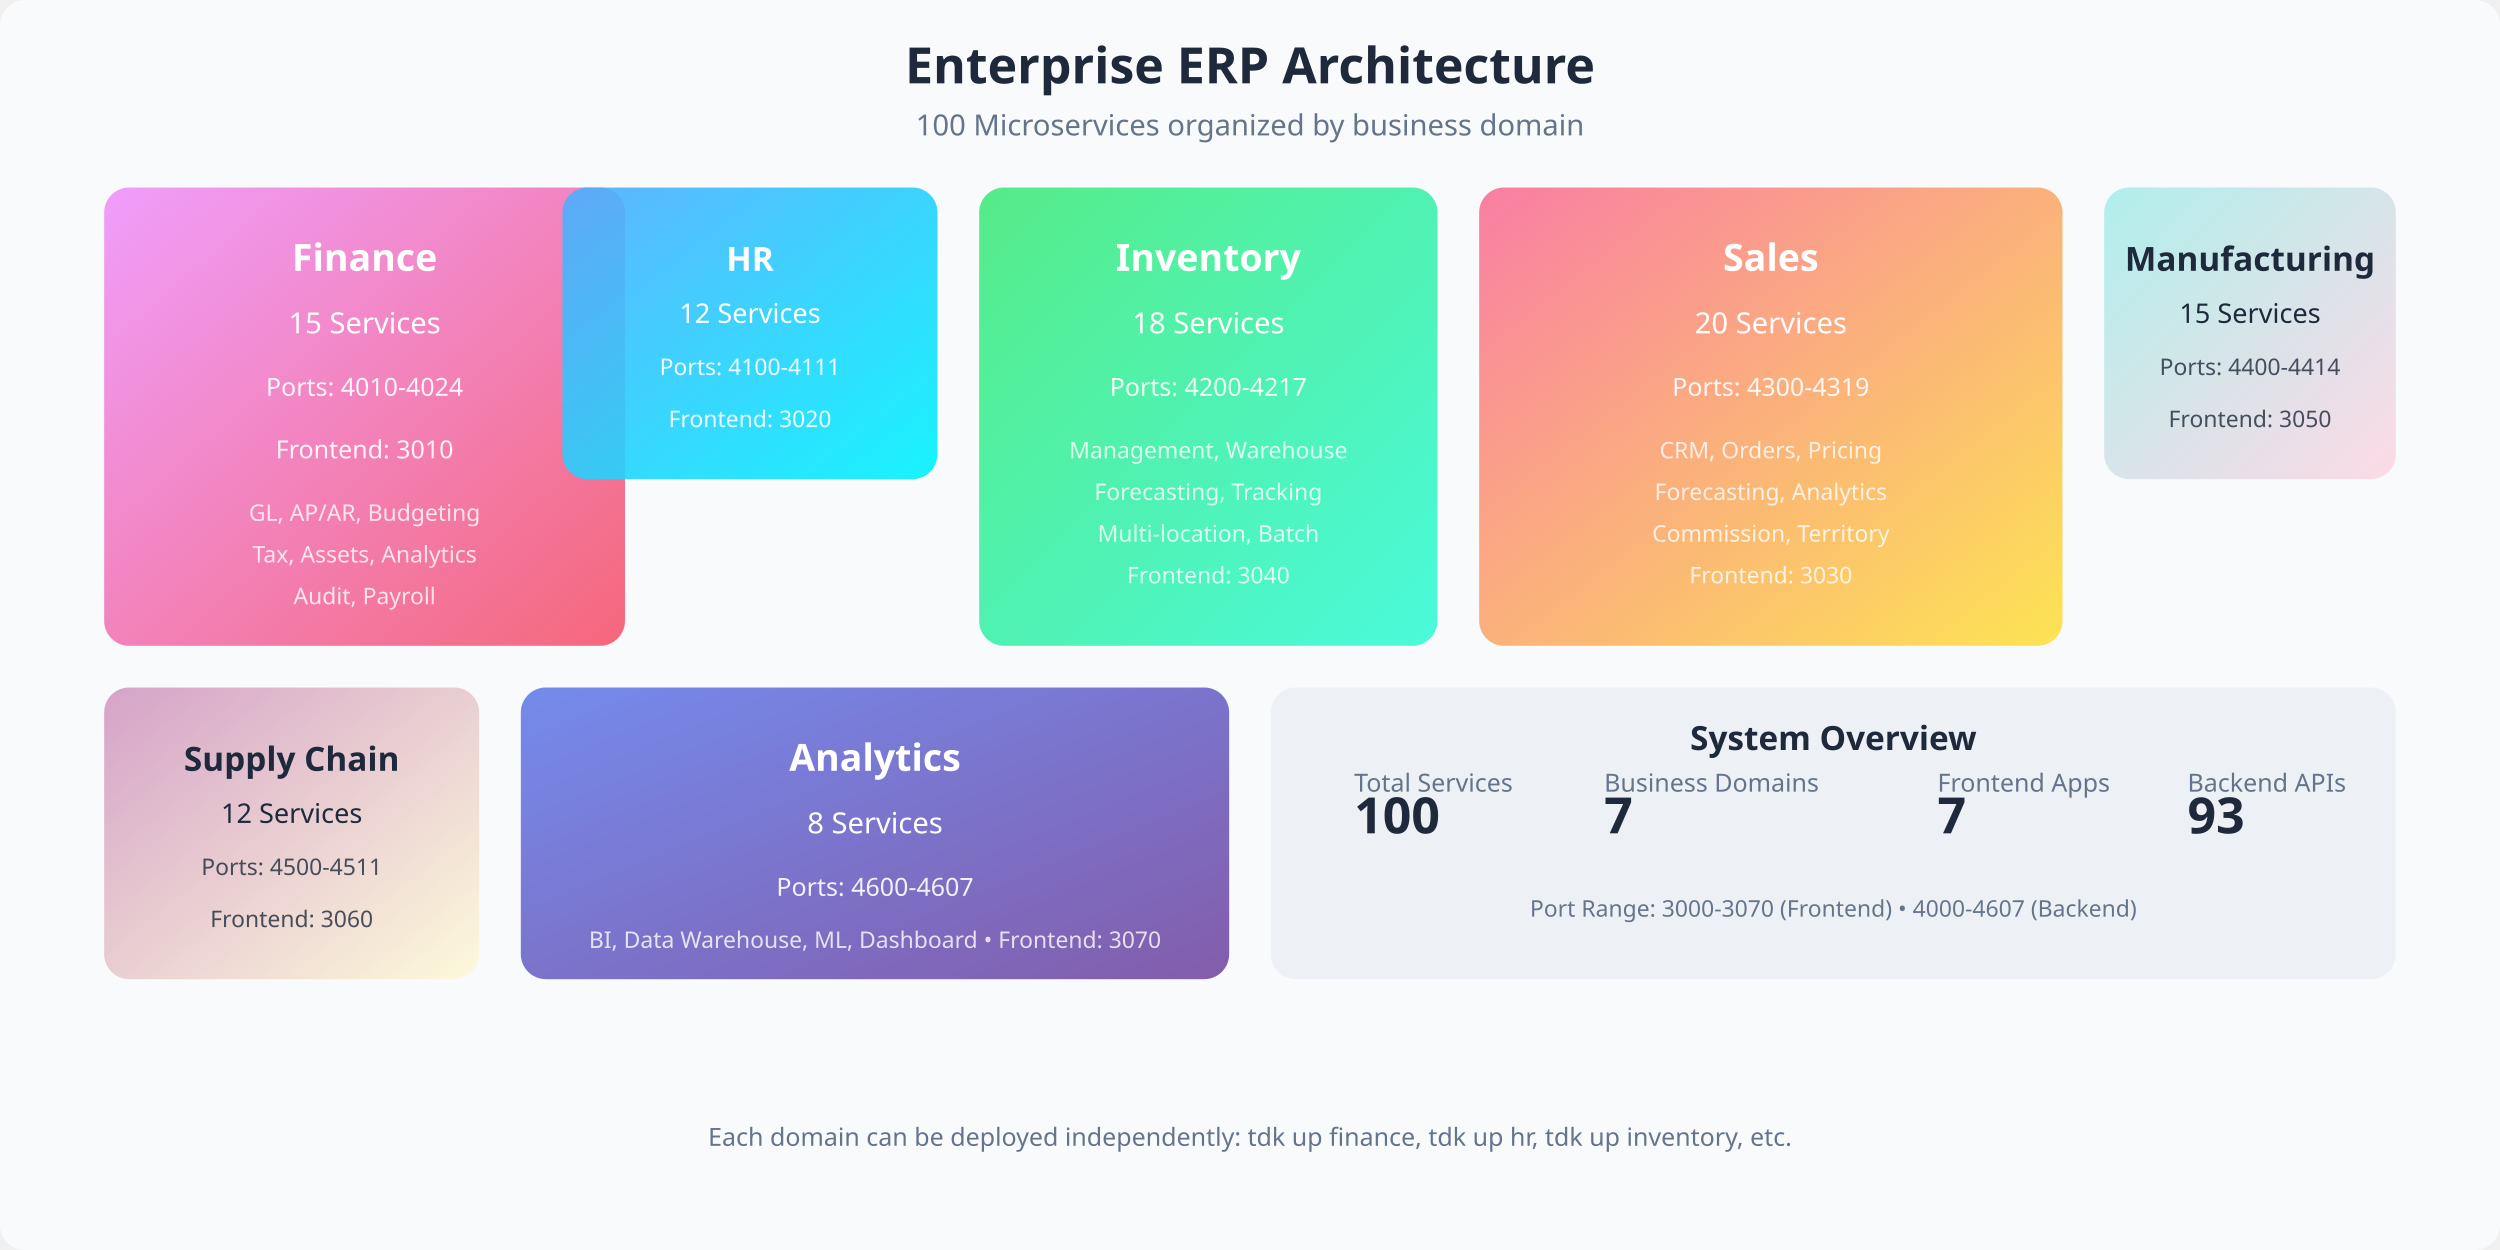
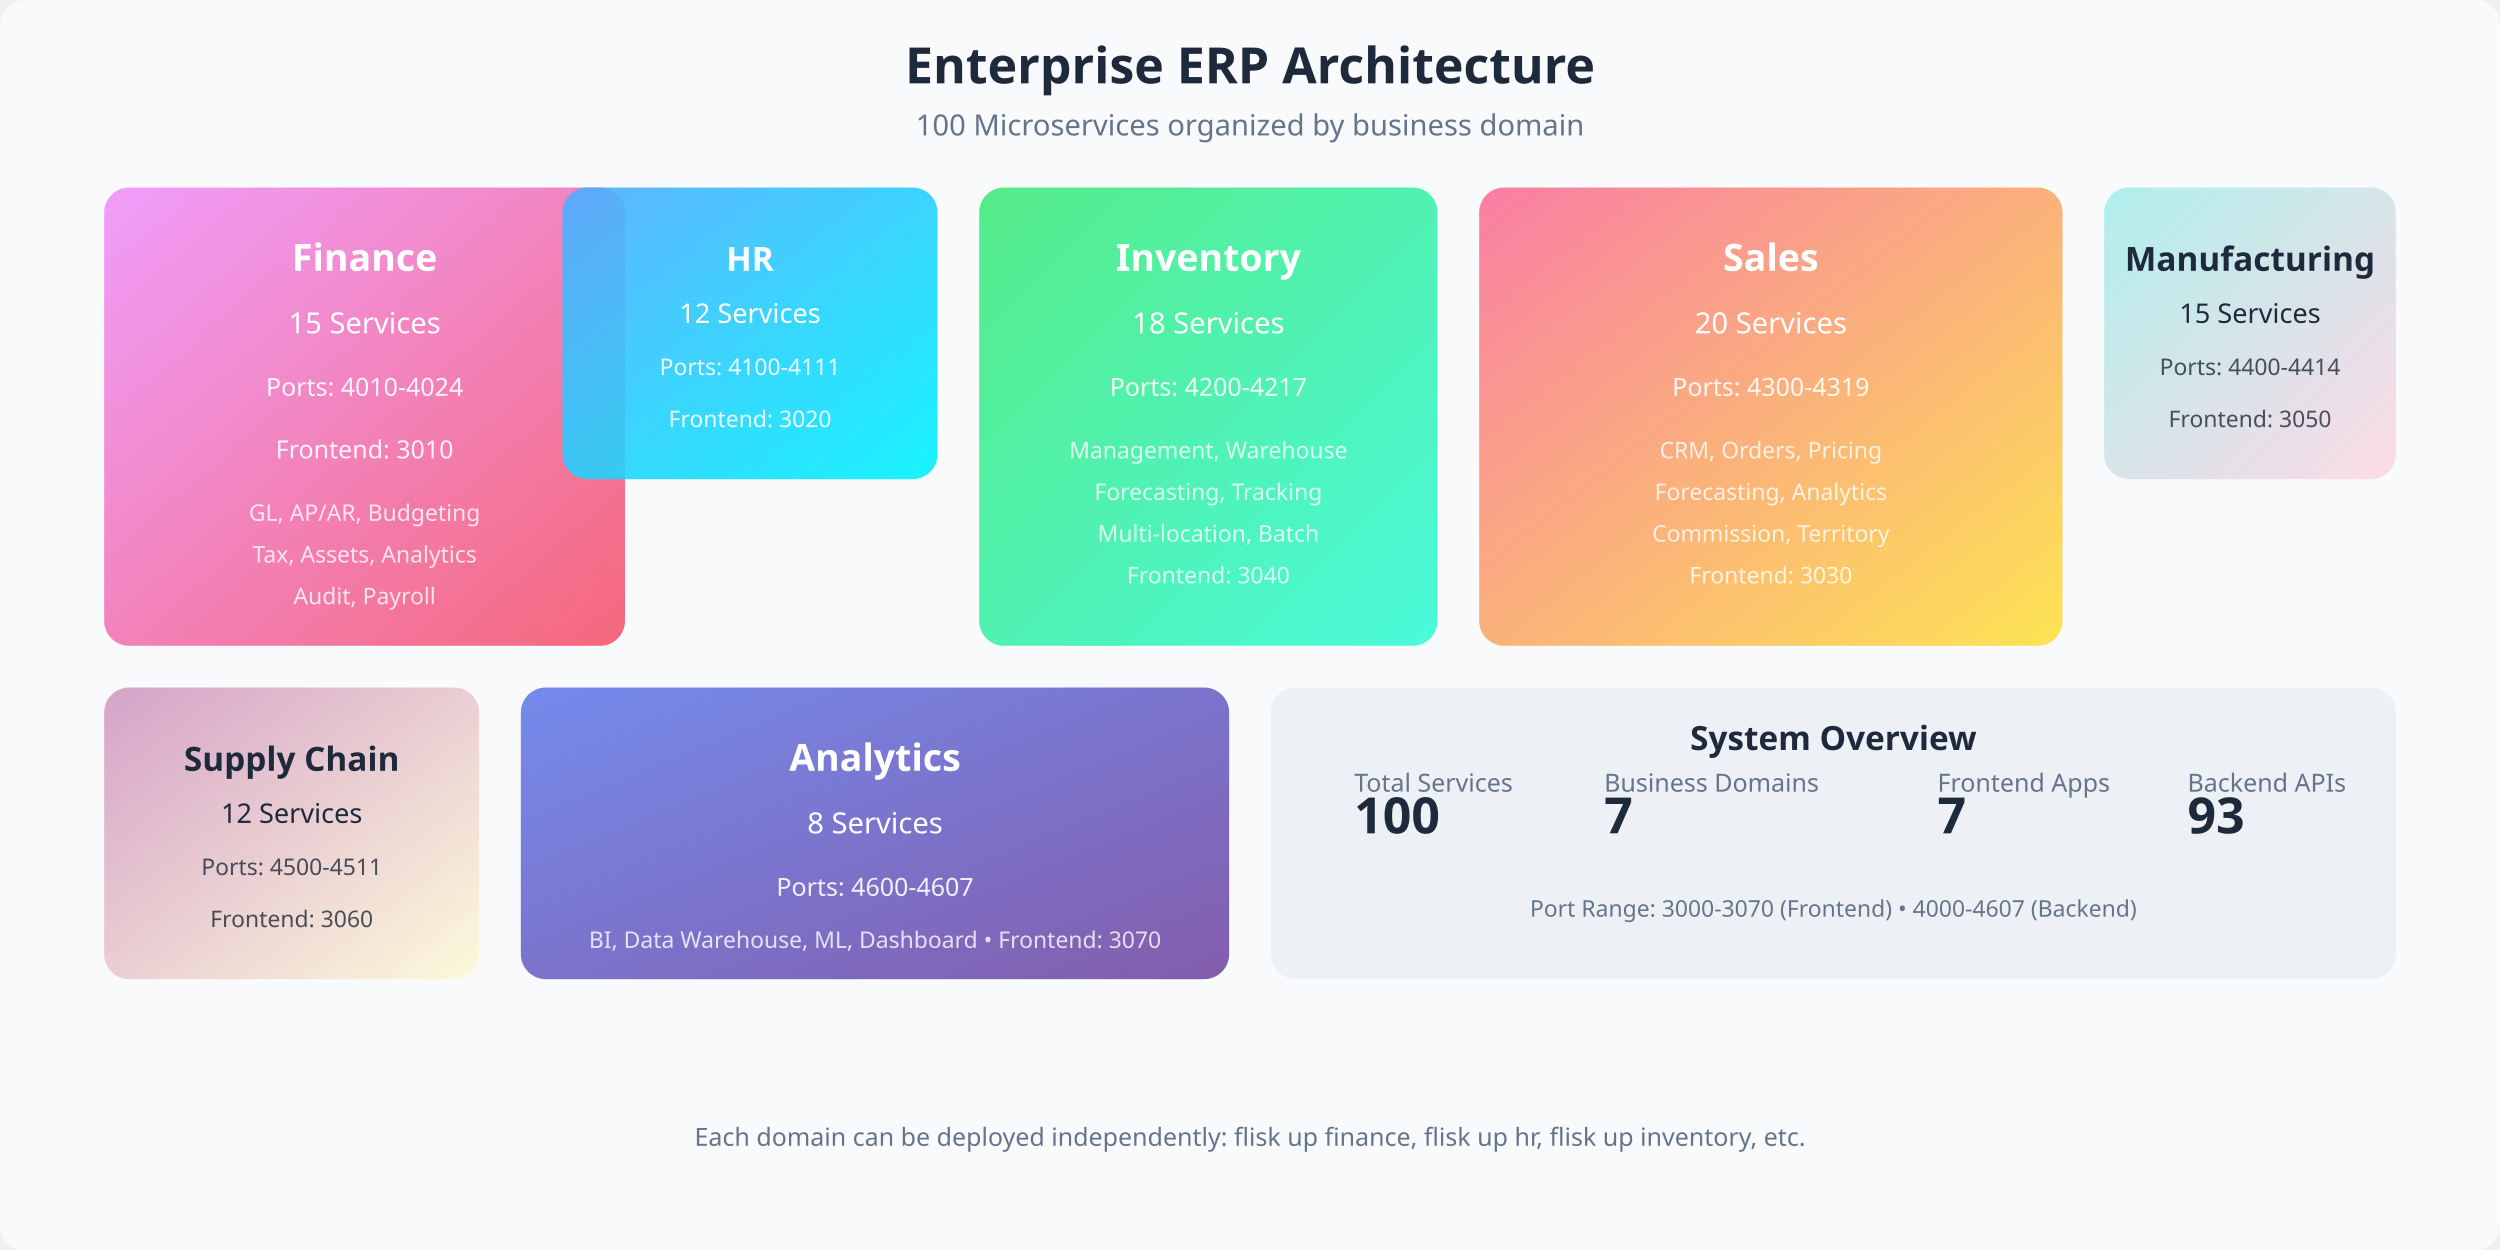
<svg xmlns="http://www.w3.org/2000/svg" viewBox="0 0 1200 600" fill="none">
  <defs>
    <linearGradient id="finance" x1="0%" y1="0%" x2="100%" y2="100%">
      <stop offset="0%" style="stop-color:#f093fb;stop-opacity:1" />
      <stop offset="100%" style="stop-color:#f5576c;stop-opacity:1" />
    </linearGradient>
    <linearGradient id="hr" x1="0%" y1="0%" x2="100%" y2="100%">
      <stop offset="0%" style="stop-color:#4facfe;stop-opacity:1" />
      <stop offset="100%" style="stop-color:#00f2fe;stop-opacity:1" />
    </linearGradient>
    <linearGradient id="inventory" x1="0%" y1="0%" x2="100%" y2="100%">
      <stop offset="0%" style="stop-color:#43e97b;stop-opacity:1" />
      <stop offset="100%" style="stop-color:#38f9d7;stop-opacity:1" />
    </linearGradient>
    <linearGradient id="sales" x1="0%" y1="0%" x2="100%" y2="100%">
      <stop offset="0%" style="stop-color:#fa709a;stop-opacity:1" />
      <stop offset="100%" style="stop-color:#fee140;stop-opacity:1" />
    </linearGradient>
    <linearGradient id="manufacturing" x1="0%" y1="0%" x2="100%" y2="100%">
      <stop offset="0%" style="stop-color:#a8edea;stop-opacity:1" />
      <stop offset="100%" style="stop-color:#fed6e3;stop-opacity:1" />
    </linearGradient>
    <linearGradient id="supply" x1="0%" y1="0%" x2="100%" y2="100%">
      <stop offset="0%" style="stop-color:#d299c2;stop-opacity:1" />
      <stop offset="100%" style="stop-color:#fef9d7;stop-opacity:1" />
    </linearGradient>
    <linearGradient id="analytics" x1="0%" y1="0%" x2="100%" y2="100%">
      <stop offset="0%" style="stop-color:#667eea;stop-opacity:1" />
      <stop offset="100%" style="stop-color:#764ba2;stop-opacity:1" />
    </linearGradient>
  </defs>
  <rect width="1200" height="600" fill="#f8fafc" rx="12" />
  <text x="600" y="40" text-anchor="middle" font-family="system-ui, sans-serif" font-size="24" font-weight="bold" fill="#1e293b">
    Enterprise ERP Architecture
  </text>
  <text x="600" y="65" text-anchor="middle" font-family="system-ui, sans-serif" font-size="14" fill="#64748b">
    100 Microservices organized by business domain
  </text>
  <g transform="translate(50, 90)">
    <rect x="0" y="0" width="250" height="220" rx="12" fill="url(#finance)" opacity="0.9" />
    <text x="125" y="40" text-anchor="middle" font-family="system-ui, sans-serif" font-size="18" font-weight="bold" fill="white">Finance</text>
    <text x="125" y="70" text-anchor="middle" font-family="system-ui, sans-serif" font-size="14" fill="white">15 Services</text>
    <text x="125" y="100" text-anchor="middle" font-family="system-ui, sans-serif" font-size="12" fill="white" opacity="0.9">Ports: 4010-4024</text>
    <text x="125" y="130" text-anchor="middle" font-family="system-ui, sans-serif" font-size="12" fill="white" opacity="0.9">Frontend: 3010</text>
    <text x="125" y="160" text-anchor="middle" font-family="system-ui, sans-serif" font-size="11" fill="white" opacity="0.8">GL, AP/AR, Budgeting</text>
    <text x="125" y="180" text-anchor="middle" font-family="system-ui, sans-serif" font-size="11" fill="white" opacity="0.8">Tax, Assets, Analytics</text>
    <text x="125" y="200" text-anchor="middle" font-family="system-ui, sans-serif" font-size="11" fill="white" opacity="0.8">Audit, Payroll</text>
  </g>
  <g transform="translate(270, 90)">
    <rect x="0" y="0" width="180" height="140" rx="12" fill="url(#hr)" opacity="0.9" />
    <text x="90" y="40" text-anchor="middle" font-family="system-ui, sans-serif" font-size="16" font-weight="bold" fill="white">HR</text>
    <text x="90" y="65" text-anchor="middle" font-family="system-ui, sans-serif" font-size="13" fill="white">12 Services</text>
    <text x="90" y="90" text-anchor="middle" font-family="system-ui, sans-serif" font-size="11" fill="white" opacity="0.9">Ports: 4100-4111</text>
    <text x="90" y="115" text-anchor="middle" font-family="system-ui, sans-serif" font-size="11" fill="white" opacity="0.9">Frontend: 3020</text>
  </g>
  <g transform="translate(470, 90)">
    <rect x="0" y="0" width="220" height="220" rx="12" fill="url(#inventory)" opacity="0.9" />
    <text x="110" y="40" text-anchor="middle" font-family="system-ui, sans-serif" font-size="18" font-weight="bold" fill="white">Inventory</text>
    <text x="110" y="70" text-anchor="middle" font-family="system-ui, sans-serif" font-size="14" fill="white">18 Services</text>
    <text x="110" y="100" text-anchor="middle" font-family="system-ui, sans-serif" font-size="12" fill="white" opacity="0.9">Ports: 4200-4217</text>
    <text x="110" y="130" text-anchor="middle" font-family="system-ui, sans-serif" font-size="11" fill="white" opacity="0.8">Management, Warehouse</text>
    <text x="110" y="150" text-anchor="middle" font-family="system-ui, sans-serif" font-size="11" fill="white" opacity="0.8">Forecasting, Tracking</text>
    <text x="110" y="170" text-anchor="middle" font-family="system-ui, sans-serif" font-size="11" fill="white" opacity="0.8">Multi-location, Batch</text>
    <text x="110" y="190" text-anchor="middle" font-family="system-ui, sans-serif" font-size="11" fill="white" opacity="0.8">Frontend: 3040</text>
  </g>
  <g transform="translate(710, 90)">
    <rect x="0" y="0" width="280" height="220" rx="12" fill="url(#sales)" opacity="0.9" />
    <text x="140" y="40" text-anchor="middle" font-family="system-ui, sans-serif" font-size="18" font-weight="bold" fill="white">Sales</text>
    <text x="140" y="70" text-anchor="middle" font-family="system-ui, sans-serif" font-size="14" fill="white">20 Services</text>
    <text x="140" y="100" text-anchor="middle" font-family="system-ui, sans-serif" font-size="12" fill="white" opacity="0.9">Ports: 4300-4319</text>
    <text x="140" y="130" text-anchor="middle" font-family="system-ui, sans-serif" font-size="11" fill="white" opacity="0.8">CRM, Orders, Pricing</text>
    <text x="140" y="150" text-anchor="middle" font-family="system-ui, sans-serif" font-size="11" fill="white" opacity="0.8">Forecasting, Analytics</text>
    <text x="140" y="170" text-anchor="middle" font-family="system-ui, sans-serif" font-size="11" fill="white" opacity="0.8">Commission, Territory</text>
    <text x="140" y="190" text-anchor="middle" font-family="system-ui, sans-serif" font-size="11" fill="white" opacity="0.8">Frontend: 3030</text>
  </g>
  <g transform="translate(1010, 90)">
    <rect x="0" y="0" width="140" height="140" rx="12" fill="url(#manufacturing)" opacity="0.9" />
    <text x="70" y="40" text-anchor="middle" font-family="system-ui, sans-serif" font-size="16" font-weight="bold" fill="#1e293b">Manufacturing</text>
    <text x="70" y="65" text-anchor="middle" font-family="system-ui, sans-serif" font-size="13" fill="#1e293b">15 Services</text>
    <text x="70" y="90" text-anchor="middle" font-family="system-ui, sans-serif" font-size="11" fill="#1e293b" opacity="0.8">Ports: 4400-4414</text>
    <text x="70" y="115" text-anchor="middle" font-family="system-ui, sans-serif" font-size="11" fill="#1e293b" opacity="0.8">Frontend: 3050</text>
  </g>
  <g transform="translate(50, 330)">
    <rect x="0" y="0" width="180" height="140" rx="12" fill="url(#supply)" opacity="0.9" />
    <text x="90" y="40" text-anchor="middle" font-family="system-ui, sans-serif" font-size="16" font-weight="bold" fill="#1e293b">Supply Chain</text>
    <text x="90" y="65" text-anchor="middle" font-family="system-ui, sans-serif" font-size="13" fill="#1e293b">12 Services</text>
    <text x="90" y="90" text-anchor="middle" font-family="system-ui, sans-serif" font-size="11" fill="#1e293b" opacity="0.8">Ports: 4500-4511</text>
    <text x="90" y="115" text-anchor="middle" font-family="system-ui, sans-serif" font-size="11" fill="#1e293b" opacity="0.8">Frontend: 3060</text>
  </g>
  <g transform="translate(250, 330)">
    <rect x="0" y="0" width="340" height="140" rx="12" fill="url(#analytics)" opacity="0.9" />
    <text x="170" y="40" text-anchor="middle" font-family="system-ui, sans-serif" font-size="18" font-weight="bold" fill="white">Analytics</text>
    <text x="170" y="70" text-anchor="middle" font-family="system-ui, sans-serif" font-size="14" fill="white">8 Services</text>
    <text x="170" y="100" text-anchor="middle" font-family="system-ui, sans-serif" font-size="12" fill="white" opacity="0.9">Ports: 4600-4607</text>
    <text x="170" y="125" text-anchor="middle" font-family="system-ui, sans-serif" font-size="11" fill="white" opacity="0.8">BI, Data Warehouse, ML, Dashboard • Frontend: 3070</text>
  </g>
  <g transform="translate(610, 330)">
    <rect x="0" y="0" width="540" height="140" rx="12" fill="#e2e8f0" opacity="0.5" />
    <text x="270" y="30" text-anchor="middle" font-family="system-ui, sans-serif" font-size="16" font-weight="bold" fill="#1e293b">System Overview</text>
    <g transform="translate(40, 50)">
      <text x="0" y="0" font-family="system-ui, sans-serif" font-size="12" fill="#64748b">Total Services</text>
      <text x="0" y="20" font-family="system-ui, sans-serif" font-size="24" font-weight="bold" fill="#1e293b">100</text>
    </g>
    <g transform="translate(160, 50)">
      <text x="0" y="0" font-family="system-ui, sans-serif" font-size="12" fill="#64748b">Business Domains</text>
      <text x="0" y="20" font-family="system-ui, sans-serif" font-size="24" font-weight="bold" fill="#1e293b">7</text>
    </g>
    <g transform="translate(320, 50)">
      <text x="0" y="0" font-family="system-ui, sans-serif" font-size="12" fill="#64748b">Frontend Apps</text>
      <text x="0" y="20" font-family="system-ui, sans-serif" font-size="24" font-weight="bold" fill="#1e293b">7</text>
    </g>
    <g transform="translate(440, 50)">
      <text x="0" y="0" font-family="system-ui, sans-serif" font-size="12" fill="#64748b">Backend APIs</text>
      <text x="0" y="20" font-family="system-ui, sans-serif" font-size="24" font-weight="bold" fill="#1e293b">93</text>
    </g>
    <text x="270" y="110" text-anchor="middle" font-family="system-ui, sans-serif" font-size="11" fill="#64748b">
      Port Range: 3000-3070 (Frontend) • 4000-4607 (Backend)
    </text>
  </g>
  <text x="600" y="550" text-anchor="middle" font-family="system-ui, sans-serif" font-size="12" fill="#64748b">
-     Each domain can be deployed independently: tdk up finance, tdk up hr, tdk up inventory, etc.
+     Each domain can be deployed independently: flisk up finance, flisk up hr, flisk up inventory, etc.
  </text>
</svg>
